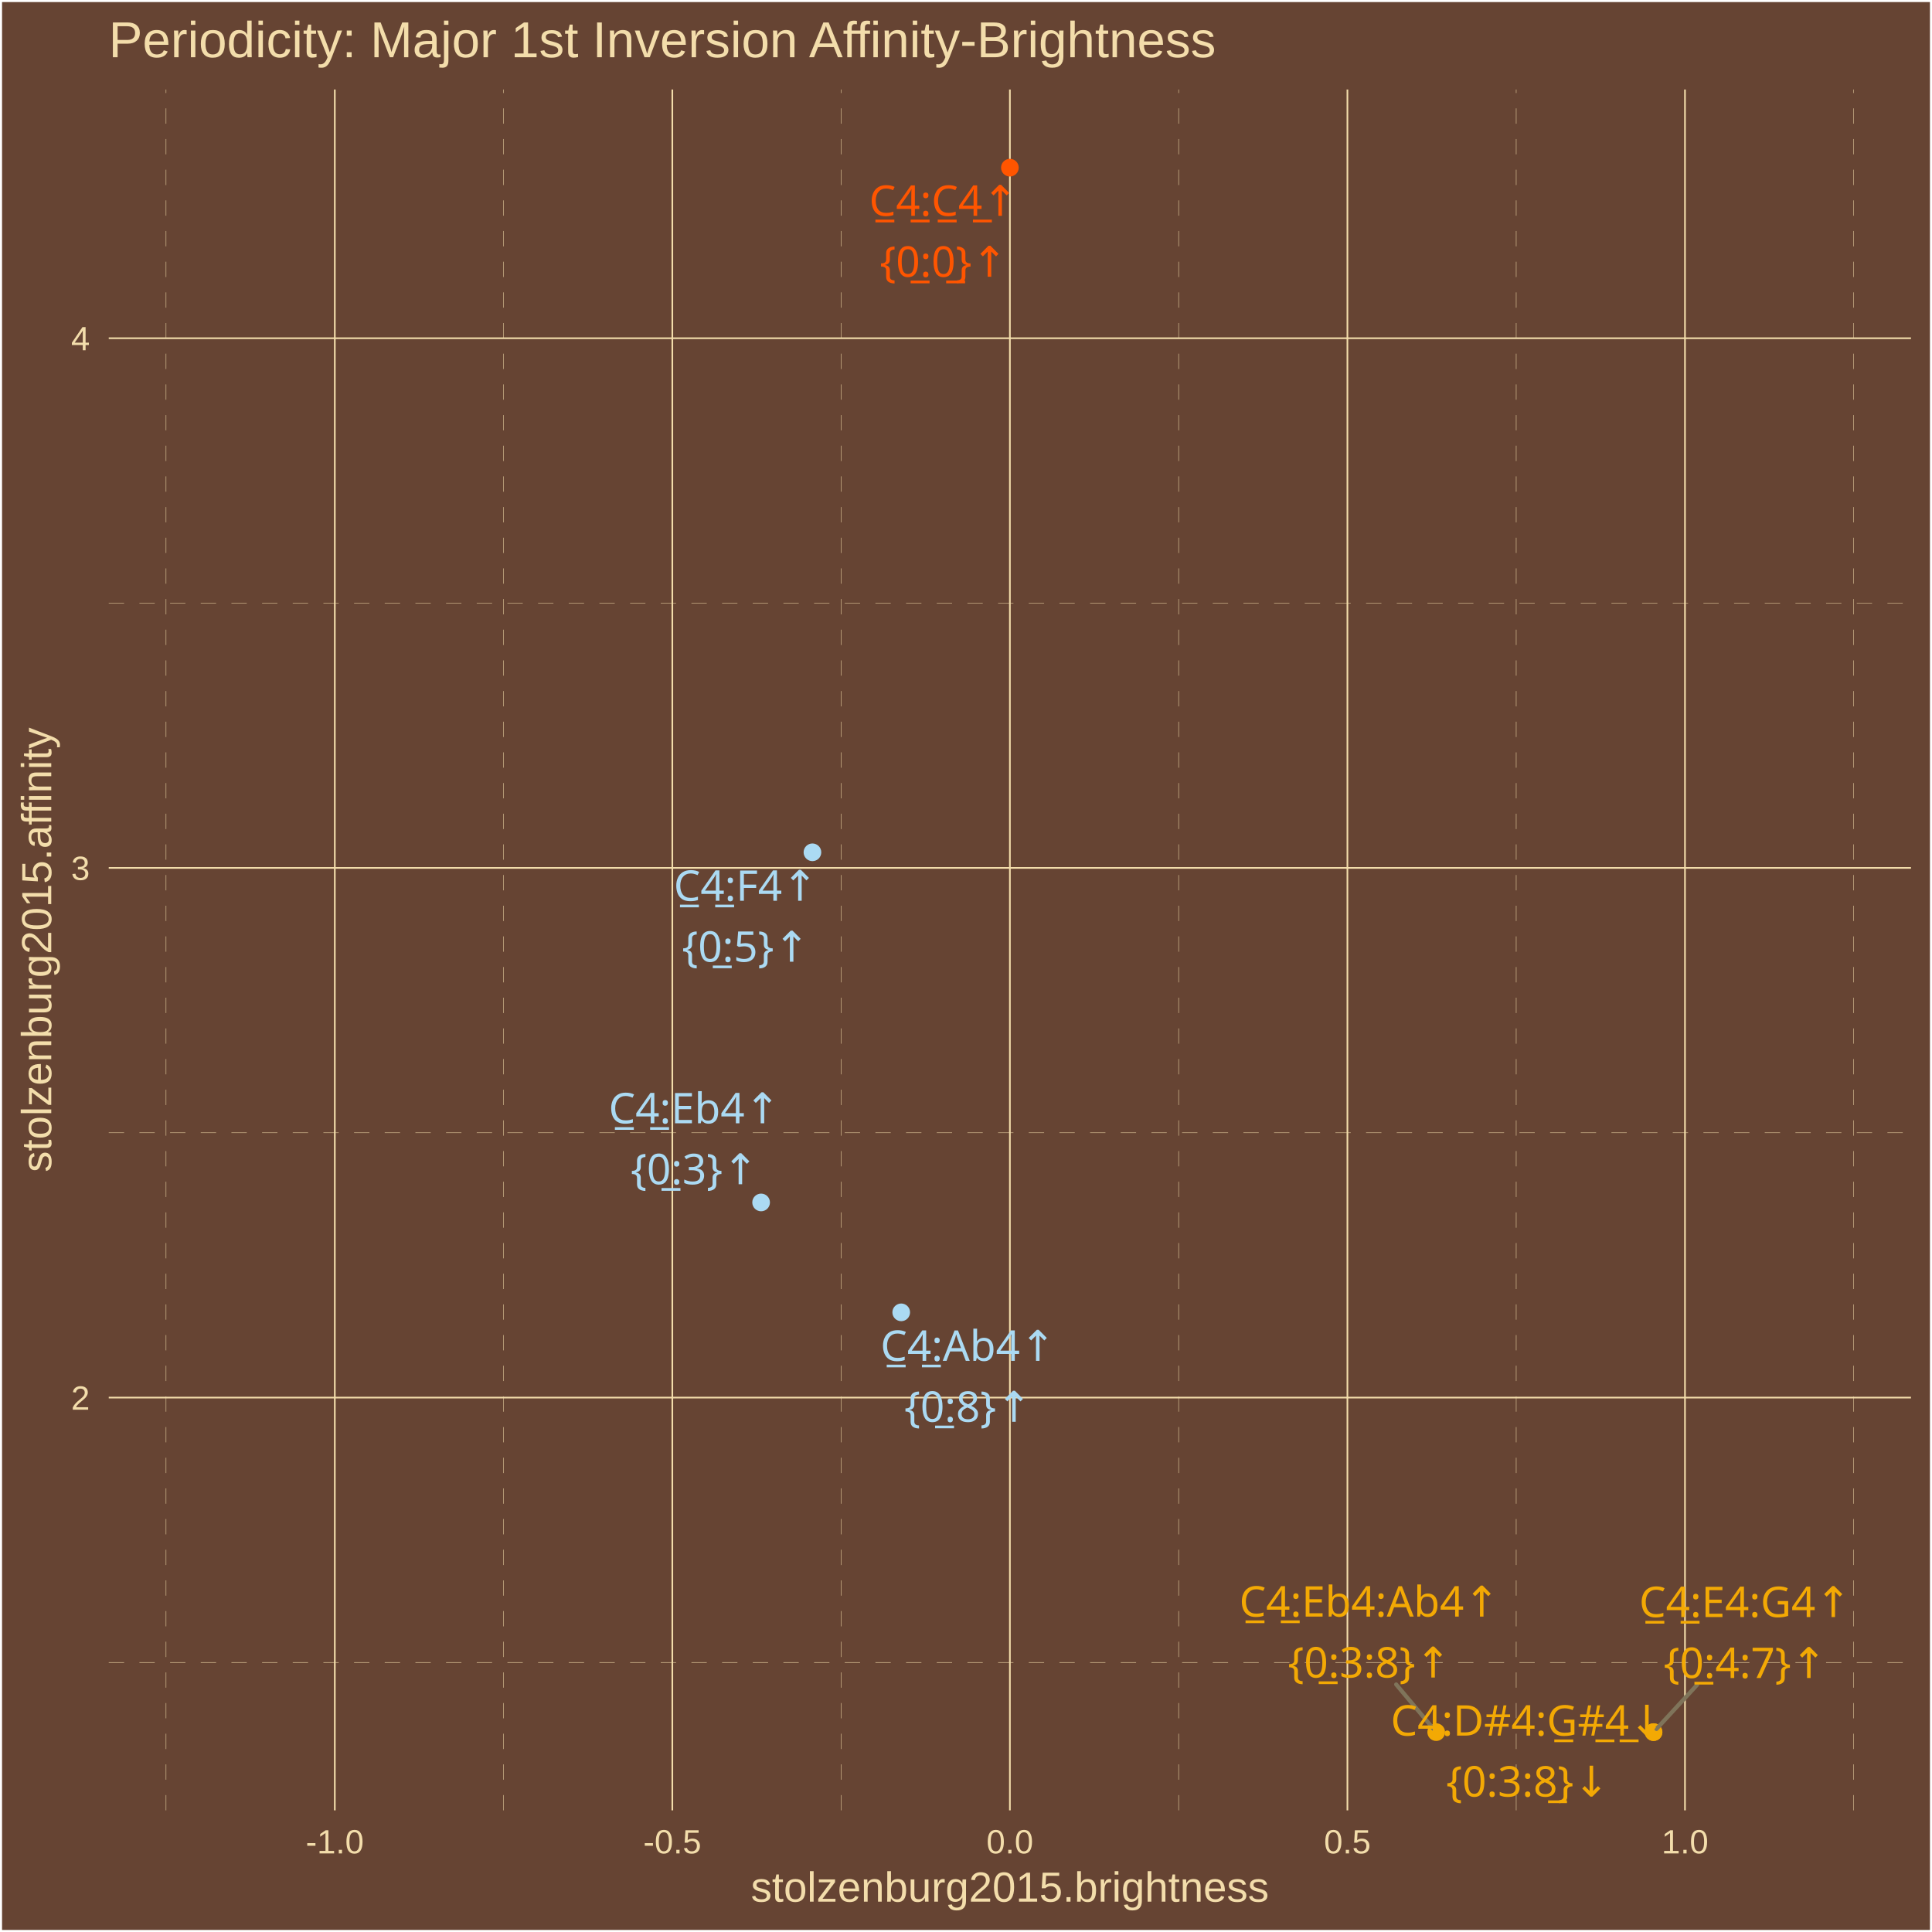
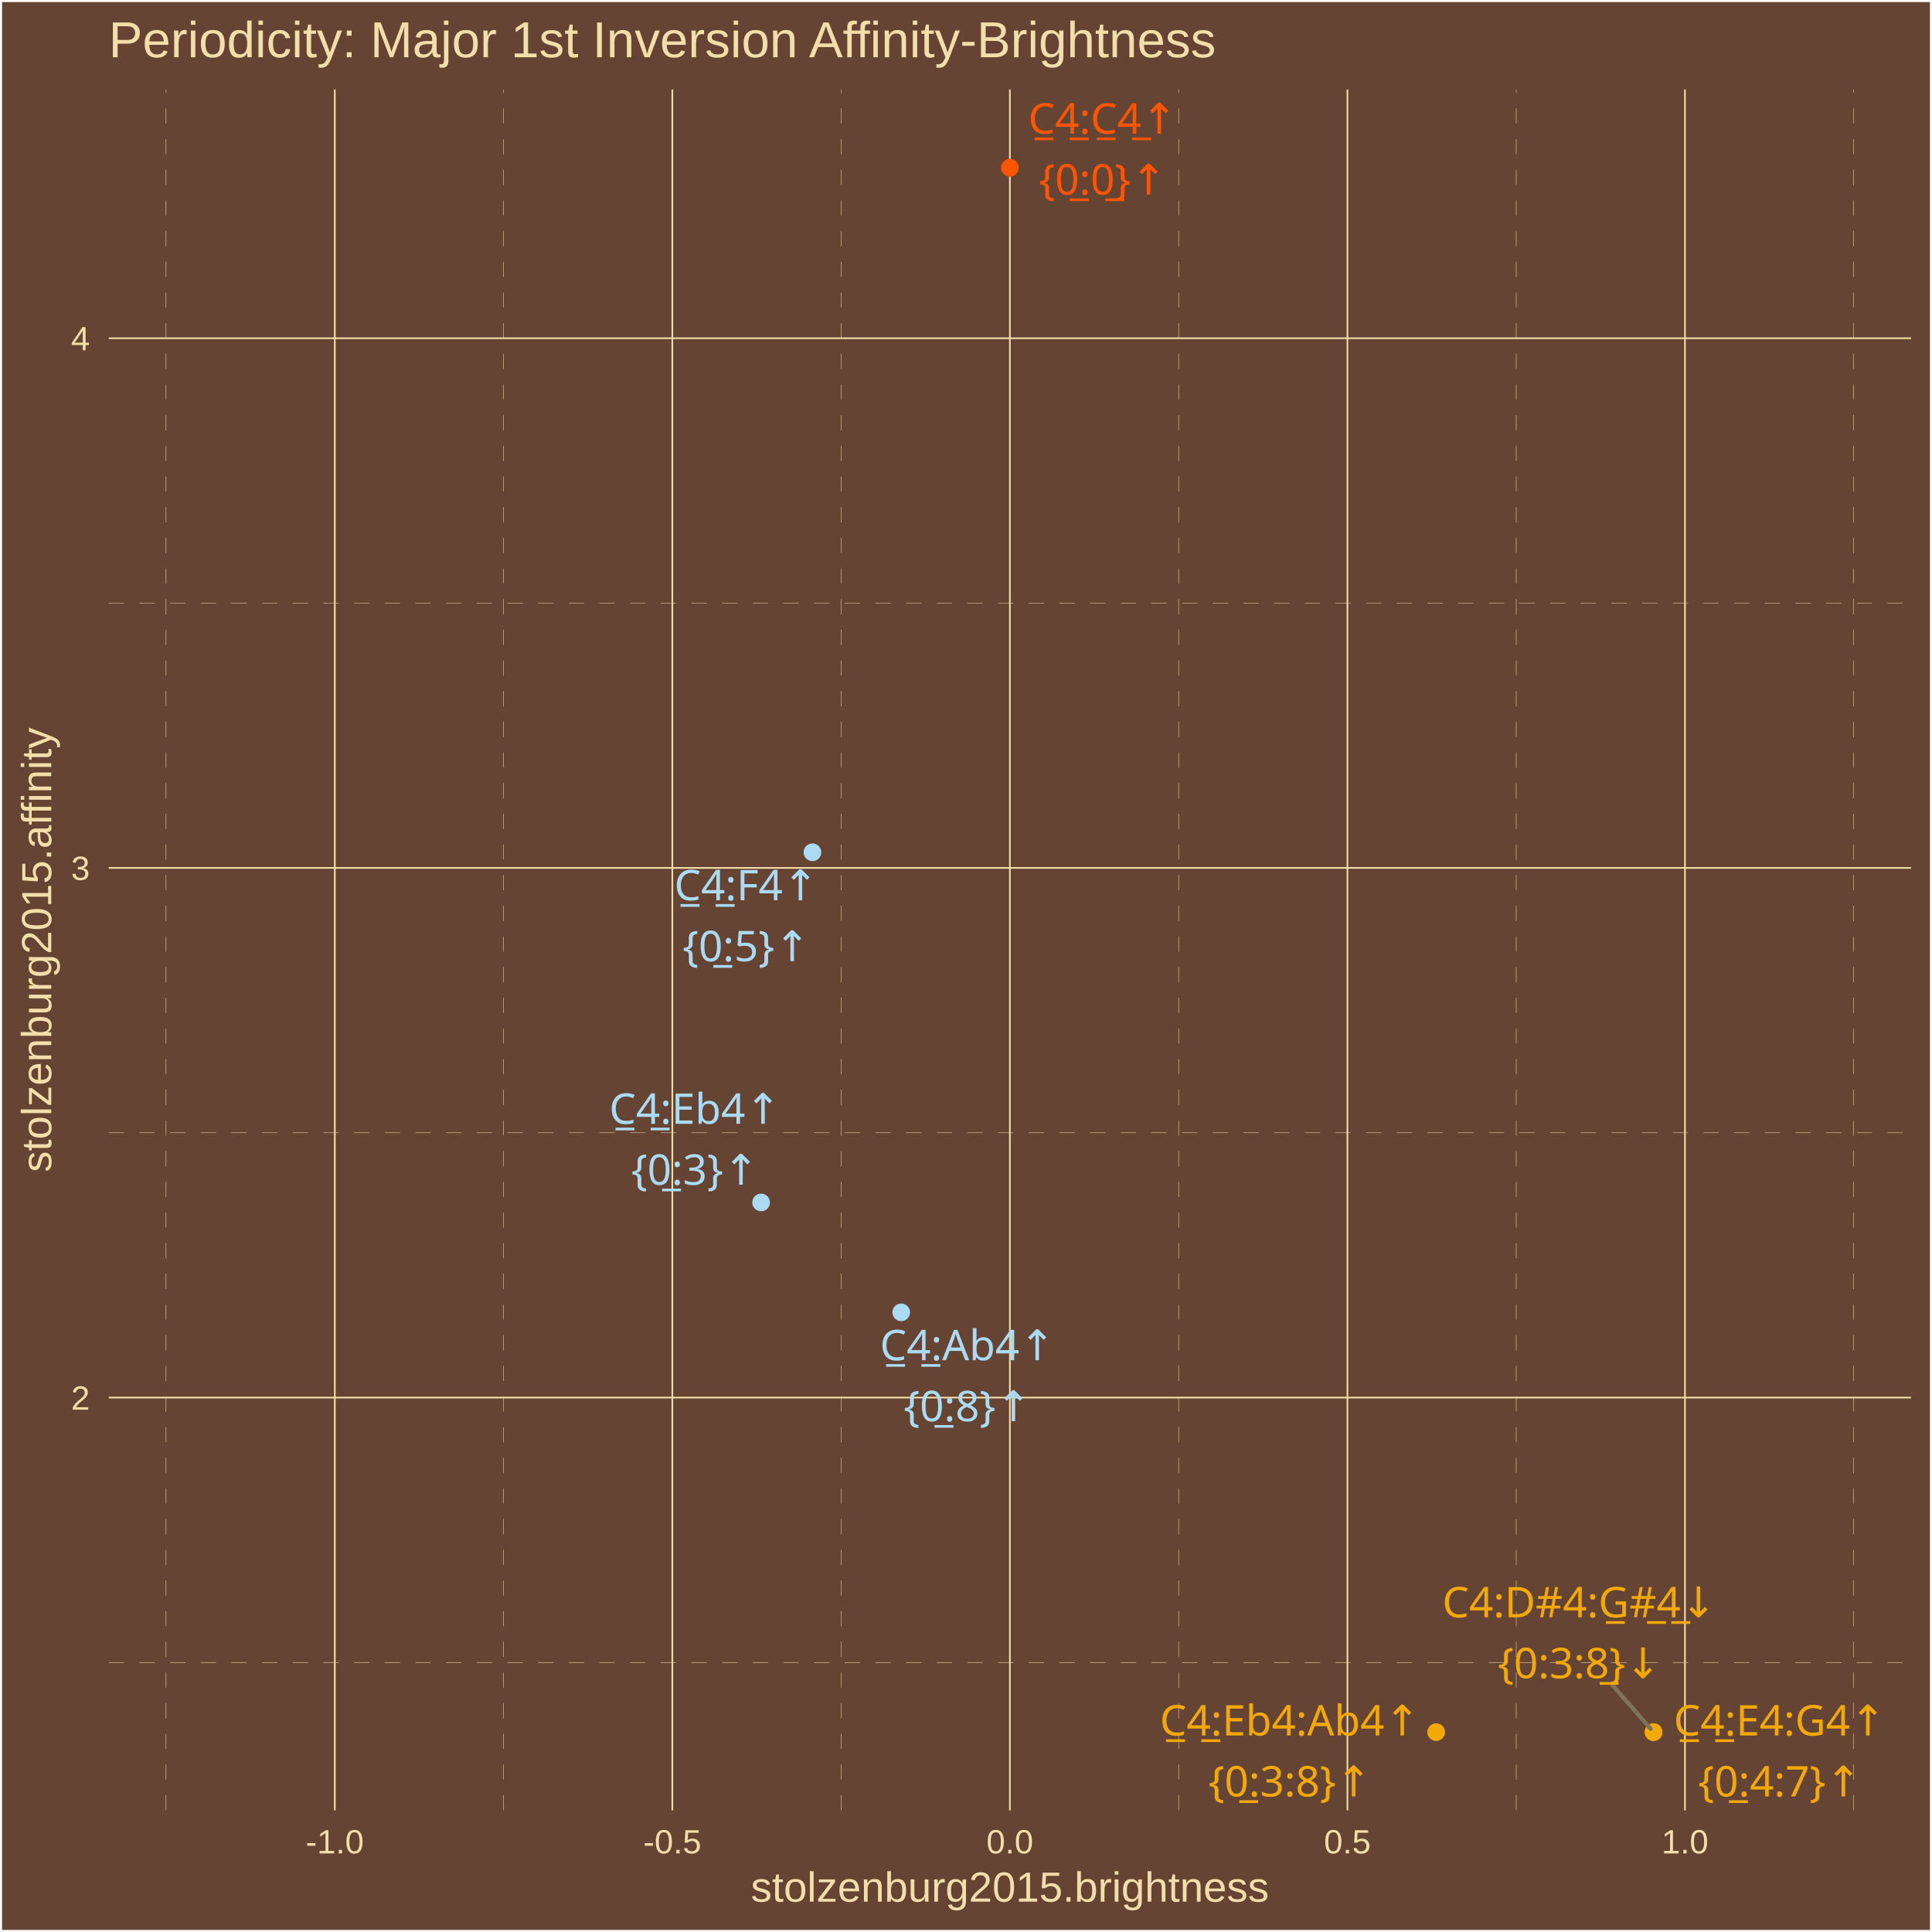
<svg xmlns="http://www.w3.org/2000/svg" class="svglite" width="504.00pt" height="504.00pt" viewBox="0 0 504.00 504.00">
  <defs>
    <style type="text/css">
    .svglite line, .svglite polyline, .svglite polygon, .svglite path, .svglite rect, .svglite circle {
      fill: none;
      stroke: #000000;
      stroke-linecap: round;
      stroke-linejoin: round;
      stroke-miterlimit: 10.00;
    }
    .svglite text {
      white-space: pre;
    }
  </style>
  </defs>
  <rect width="100%" height="100%" style="stroke: none; fill: #664433;" />
  <defs>
    <clipPath id="cpMC4wMHw1MDQuMDB8MC4wMHw1MDQuMDA=">
      <rect x="0.00" y="0.00" width="504.00" height="504.00" />
    </clipPath>
  </defs>
  <g clip-path="url(#cpMC4wMHw1MDQuMDB8MC4wMHw1MDQuMDA=)">
    <rect x="0.00" y="-0" width="504.00" height="504.00" style="stroke-width: 1.07; stroke: #FFFFFF; fill: #664433;" />
  </g>
  <defs>
    <clipPath id="cpMjguMzd8NDk4LjUyfDIzLjM0fDQ3Mi4yNw==">
      <rect x="28.37" y="23.34" width="470.15" height="448.93" />
    </clipPath>
  </defs>
  <g clip-path="url(#cpMjguMzd8NDk4LjUyfDIzLjM0fDQ3Mi4yNw==)">
    <rect x="28.37" y="23.34" width="470.15" height="448.93" style="stroke-width: 1.07; stroke: none; fill: #664433;" />
    <polyline points="28.37,433.69 498.52,433.69 " style="stroke-width: 0.11; stroke: #F3DDAB; stroke-dasharray: 4.00,4.00; stroke-linecap: butt;" />
    <polyline points="28.37,295.50 498.52,295.50 " style="stroke-width: 0.11; stroke: #F3DDAB; stroke-dasharray: 4.00,4.00; stroke-linecap: butt;" />
    <polyline points="28.37,157.32 498.52,157.32 " style="stroke-width: 0.11; stroke: #F3DDAB; stroke-dasharray: 4.00,4.00; stroke-linecap: butt;" />
    <polyline points="43.31,472.27 43.31,23.34 " style="stroke-width: 0.11; stroke: #F3DDAB; stroke-dasharray: 4.00,4.00; stroke-linecap: butt;" />
    <polyline points="131.36,472.27 131.36,23.34 " style="stroke-width: 0.11; stroke: #F3DDAB; stroke-dasharray: 4.00,4.00; stroke-linecap: butt;" />
    <polyline points="219.42,472.27 219.42,23.34 " style="stroke-width: 0.11; stroke: #F3DDAB; stroke-dasharray: 4.00,4.00; stroke-linecap: butt;" />
    <polyline points="307.47,472.27 307.47,23.34 " style="stroke-width: 0.11; stroke: #F3DDAB; stroke-dasharray: 4.00,4.00; stroke-linecap: butt;" />
    <polyline points="395.53,472.27 395.53,23.34 " style="stroke-width: 0.11; stroke: #F3DDAB; stroke-dasharray: 4.00,4.00; stroke-linecap: butt;" />
    <polyline points="483.58,472.27 483.58,23.34 " style="stroke-width: 0.11; stroke: #F3DDAB; stroke-dasharray: 4.00,4.00; stroke-linecap: butt;" />
    <polyline points="28.37,364.59 498.52,364.59 " style="stroke-width: 0.43; stroke: #F3DDAB; stroke-linecap: butt;" />
    <polyline points="28.37,226.41 498.52,226.41 " style="stroke-width: 0.43; stroke: #F3DDAB; stroke-linecap: butt;" />
    <polyline points="28.37,88.23 498.52,88.23 " style="stroke-width: 0.43; stroke: #F3DDAB; stroke-linecap: butt;" />
    <polyline points="87.34,472.27 87.34,23.34 " style="stroke-width: 0.43; stroke: #F3DDAB; stroke-linecap: butt;" />
    <polyline points="175.39,472.27 175.39,23.34 " style="stroke-width: 0.43; stroke: #F3DDAB; stroke-linecap: butt;" />
    <polyline points="263.45,472.27 263.45,23.34 " style="stroke-width: 0.43; stroke: #F3DDAB; stroke-linecap: butt;" />
    <polyline points="351.50,472.27 351.50,23.34 " style="stroke-width: 0.43; stroke: #F3DDAB; stroke-linecap: butt;" />
    <polyline points="439.56,472.27 439.56,23.34 " style="stroke-width: 0.43; stroke: #F3DDAB; stroke-linecap: butt;" />
    <circle cx="431.36" cy="451.86" r="1.95" style="stroke-width: 0.71; stroke: #F3A904; fill: #F3A904;" />
    <circle cx="431.36" cy="451.86" r="1.95" style="stroke-width: 0.71; stroke: #F3A904; fill: #F3A904;" />
    <circle cx="374.66" cy="451.86" r="1.95" style="stroke-width: 0.71; stroke: #F3A904; fill: #F3A904;" />
    <circle cx="263.45" cy="43.74" r="1.95" style="stroke-width: 0.71; stroke: #FF5500; fill: #FF5500;" />
    <circle cx="198.55" cy="313.68" r="1.95" style="stroke-width: 0.71; stroke: #ABDAF3; fill: #ABDAF3;" />
    <circle cx="235.10" cy="342.35" r="1.95" style="stroke-width: 0.71; stroke: #ABDAF3; fill: #ABDAF3;" />
    <circle cx="211.94" cy="222.34" r="1.95" style="stroke-width: 0.71; stroke: #ABDAF3; fill: #ABDAF3;" />
-     <line x1="442.71" y1="439.54" x2="432.12" y2="451.03" style="stroke-width: 1.07; stroke: #7F745A;" />
-     <line x1="364.22" y1="439.42" x2="373.94" y2="451.00" style="stroke-width: 1.07; stroke: #7F745A;" />
-     <text x="455.23" y="421.84" text-anchor="middle" style="font-size: 11.04px;fill: #F3A904; font-family: &quot;Arial Unicode MS&quot;;" textLength="56.30px" lengthAdjust="spacingAndGlyphs">C̲4̲:E4:G4↑</text>
-     <text x="455.23" y="437.74" text-anchor="middle" style="font-size: 11.04px;fill: #F3A904; font-family: &quot;Arial Unicode MS&quot;;" textLength="39.77px" lengthAdjust="spacingAndGlyphs">{0̲:4:7}↑</text>
-     <text x="398.51" y="452.77" text-anchor="middle" style="font-size: 11.04px;fill: #F3A904; font-family: &quot;Arial Unicode MS&quot;;" textLength="69.18px" lengthAdjust="spacingAndGlyphs">C4:D#4:G̲#̲4̲↓</text>
-     <text x="398.51" y="468.67" text-anchor="middle" style="font-size: 11.04px;fill: #F3A904; font-family: &quot;Arial Unicode MS&quot;;" textLength="39.77px" lengthAdjust="spacingAndGlyphs">{0:3:8̲}↓</text>
-     <text x="357.22" y="421.72" text-anchor="middle" style="font-size: 11.04px;fill: #F3A904; font-family: &quot;Arial Unicode MS&quot;;" textLength="67.35px" lengthAdjust="spacingAndGlyphs">C̲4̲:Eb4:Ab4↑</text>
-     <text x="357.22" y="437.62" text-anchor="middle" style="font-size: 11.04px;fill: #F3A904; font-family: &quot;Arial Unicode MS&quot;;" textLength="39.77px" lengthAdjust="spacingAndGlyphs">{0̲:3:8}↑</text>
-     <text x="246.13" y="56.30" text-anchor="middle" style="font-size: 11.04px;fill: #FF5500; font-family: &quot;Arial Unicode MS&quot;;" textLength="39.12px" lengthAdjust="spacingAndGlyphs">C̲4̲:C̲4̲↑</text>
-     <text x="246.13" y="72.20" text-anchor="middle" style="font-size: 11.04px;fill: #FF5500; font-family: &quot;Arial Unicode MS&quot;;" textLength="30.57px" lengthAdjust="spacingAndGlyphs">{0̲:0̲}↑</text>
-     <text x="181.14" y="293.04" text-anchor="middle" style="font-size: 11.04px;fill: #ABDAF3; font-family: &quot;Arial Unicode MS&quot;;" textLength="44.65px" lengthAdjust="spacingAndGlyphs">C̲4̲:Eb4↑</text>
-     <text x="181.14" y="308.93" text-anchor="middle" style="font-size: 11.04px;fill: #ABDAF3; font-family: &quot;Arial Unicode MS&quot;;" textLength="30.57px" lengthAdjust="spacingAndGlyphs">{0̲:3}↑</text>
-     <text x="252.51" y="355.00" text-anchor="middle" style="font-size: 11.04px;fill: #ABDAF3; font-family: &quot;Arial Unicode MS&quot;;" textLength="44.65px" lengthAdjust="spacingAndGlyphs">C̲4̲:Ab4↑</text>
-     <text x="252.51" y="370.90" text-anchor="middle" style="font-size: 11.04px;fill: #ABDAF3; font-family: &quot;Arial Unicode MS&quot;;" textLength="30.57px" lengthAdjust="spacingAndGlyphs">{0̲:8}↑</text>
-     <text x="194.52" y="234.99" text-anchor="middle" style="font-size: 11.04px;fill: #ABDAF3; font-family: &quot;Arial Unicode MS&quot;;" textLength="37.90px" lengthAdjust="spacingAndGlyphs">C̲4̲:F4↑</text>
-     <text x="194.52" y="250.88" text-anchor="middle" style="font-size: 11.04px;fill: #ABDAF3; font-family: &quot;Arial Unicode MS&quot;;" textLength="30.57px" lengthAdjust="spacingAndGlyphs">{0̲:5}↑</text>
+     <line x1="420.66" y1="439.60" x2="430.62" y2="451.02" style="stroke-width: 1.07; stroke: #7F745A;" />
+     <text x="464.24" y="452.74" text-anchor="middle" style="font-size: 11.04px;fill: #F3A904; font-family: &quot;Arial Unicode MS&quot;;" textLength="56.30px" lengthAdjust="spacingAndGlyphs">C̲4̲:E4:G4↑</text>
+     <text x="464.24" y="468.64" text-anchor="middle" style="font-size: 11.04px;fill: #F3A904; font-family: &quot;Arial Unicode MS&quot;;" textLength="39.77px" lengthAdjust="spacingAndGlyphs">{0̲:4:7}↑</text>
+     <text x="411.97" y="421.91" text-anchor="middle" style="font-size: 11.04px;fill: #F3A904; font-family: &quot;Arial Unicode MS&quot;;" textLength="69.18px" lengthAdjust="spacingAndGlyphs">C4:D#4:G̲#̲4̲↓</text>
+     <text x="411.97" y="437.80" text-anchor="middle" style="font-size: 11.04px;fill: #F3A904; font-family: &quot;Arial Unicode MS&quot;;" textLength="39.77px" lengthAdjust="spacingAndGlyphs">{0:3:8̲}↓</text>
+     <text x="336.48" y="452.74" text-anchor="middle" style="font-size: 11.04px;fill: #F3A904; font-family: &quot;Arial Unicode MS&quot;;" textLength="67.35px" lengthAdjust="spacingAndGlyphs">C̲4̲:Eb4:Ab4↑</text>
+     <text x="336.48" y="468.64" text-anchor="middle" style="font-size: 11.04px;fill: #F3A904; font-family: &quot;Arial Unicode MS&quot;;" textLength="39.77px" lengthAdjust="spacingAndGlyphs">{0̲:3:8}↑</text>
+     <text x="287.63" y="34.87" text-anchor="middle" style="font-size: 11.04px;fill: #FF5500; font-family: &quot;Arial Unicode MS&quot;;" textLength="39.12px" lengthAdjust="spacingAndGlyphs">C̲4̲:C̲4̲↑</text>
+     <text x="287.63" y="50.76" text-anchor="middle" style="font-size: 11.04px;fill: #FF5500; font-family: &quot;Arial Unicode MS&quot;;" textLength="30.57px" lengthAdjust="spacingAndGlyphs">{0̲:0̲}↑</text>
+     <text x="181.29" y="293.17" text-anchor="middle" style="font-size: 11.04px;fill: #ABDAF3; font-family: &quot;Arial Unicode MS&quot;;" textLength="44.65px" lengthAdjust="spacingAndGlyphs">C̲4̲:Eb4↑</text>
+     <text x="181.29" y="309.07" text-anchor="middle" style="font-size: 11.04px;fill: #ABDAF3; font-family: &quot;Arial Unicode MS&quot;;" textLength="30.57px" lengthAdjust="spacingAndGlyphs">{0̲:3}↑</text>
+     <text x="252.36" y="354.85" text-anchor="middle" style="font-size: 11.04px;fill: #ABDAF3; font-family: &quot;Arial Unicode MS&quot;;" textLength="44.65px" lengthAdjust="spacingAndGlyphs">C̲4̲:Ab4↑</text>
+     <text x="252.36" y="370.75" text-anchor="middle" style="font-size: 11.04px;fill: #ABDAF3; font-family: &quot;Arial Unicode MS&quot;;" textLength="30.57px" lengthAdjust="spacingAndGlyphs">{0̲:8}↑</text>
+     <text x="194.66" y="234.85" text-anchor="middle" style="font-size: 11.04px;fill: #ABDAF3; font-family: &quot;Arial Unicode MS&quot;;" textLength="37.90px" lengthAdjust="spacingAndGlyphs">C̲4̲:F4↑</text>
+     <text x="194.66" y="250.75" text-anchor="middle" style="font-size: 11.04px;fill: #ABDAF3; font-family: &quot;Arial Unicode MS&quot;;" textLength="30.57px" lengthAdjust="spacingAndGlyphs">{0̲:5}↑</text>
  </g>
  <g clip-path="url(#cpMC4wMHw1MDQuMDB8MC4wMHw1MDQuMDA=)">
    <text x="23.44" y="367.75" text-anchor="end" style="font-size: 8.80px;fill: #F3DDAB; font-family: &quot;Arial&quot;;" textLength="4.90px" lengthAdjust="spacingAndGlyphs">2</text>
    <text x="23.44" y="229.56" text-anchor="end" style="font-size: 8.80px;fill: #F3DDAB; font-family: &quot;Arial&quot;;" textLength="4.90px" lengthAdjust="spacingAndGlyphs">3</text>
    <text x="23.44" y="91.38" text-anchor="end" style="font-size: 8.80px;fill: #F3DDAB; font-family: &quot;Arial&quot;;" textLength="4.90px" lengthAdjust="spacingAndGlyphs">4</text>
    <text x="87.34" y="483.50" text-anchor="middle" style="font-size: 8.80px;fill: #F3DDAB; font-family: &quot;Arial&quot;;" textLength="15.16px" lengthAdjust="spacingAndGlyphs">-1.0</text>
    <text x="175.39" y="483.50" text-anchor="middle" style="font-size: 8.80px;fill: #F3DDAB; font-family: &quot;Arial&quot;;" textLength="15.16px" lengthAdjust="spacingAndGlyphs">-0.5</text>
    <text x="263.45" y="483.50" text-anchor="middle" style="font-size: 8.80px;fill: #F3DDAB; font-family: &quot;Arial&quot;;" textLength="12.23px" lengthAdjust="spacingAndGlyphs">0.0</text>
    <text x="351.50" y="483.50" text-anchor="middle" style="font-size: 8.80px;fill: #F3DDAB; font-family: &quot;Arial&quot;;" textLength="12.23px" lengthAdjust="spacingAndGlyphs">0.5</text>
    <text x="439.56" y="483.50" text-anchor="middle" style="font-size: 8.80px;fill: #F3DDAB; font-family: &quot;Arial&quot;;" textLength="12.23px" lengthAdjust="spacingAndGlyphs">1.0</text>
    <text x="263.45" y="496.09" text-anchor="middle" style="font-size: 11.00px;fill: #F3DDAB; font-family: &quot;Arial&quot;;" textLength="135.17px" lengthAdjust="spacingAndGlyphs">stolzenburg2015.brightness</text>
    <text transform="translate(13.37,247.80) rotate(-90)" text-anchor="middle" style="font-size: 11.00px;fill: #F3DDAB; font-family: &quot;Arial&quot;;" textLength="116.19px" lengthAdjust="spacingAndGlyphs">stolzenburg2015.affinity</text>
    <text x="28.37" y="14.94" style="font-size: 13.20px;fill: #F3DDAB; font-family: &quot;Arial&quot;;" textLength="289.58px" lengthAdjust="spacingAndGlyphs">Periodicity: Major 1st Inversion Affinity-Brightness</text>
  </g>
</svg>
